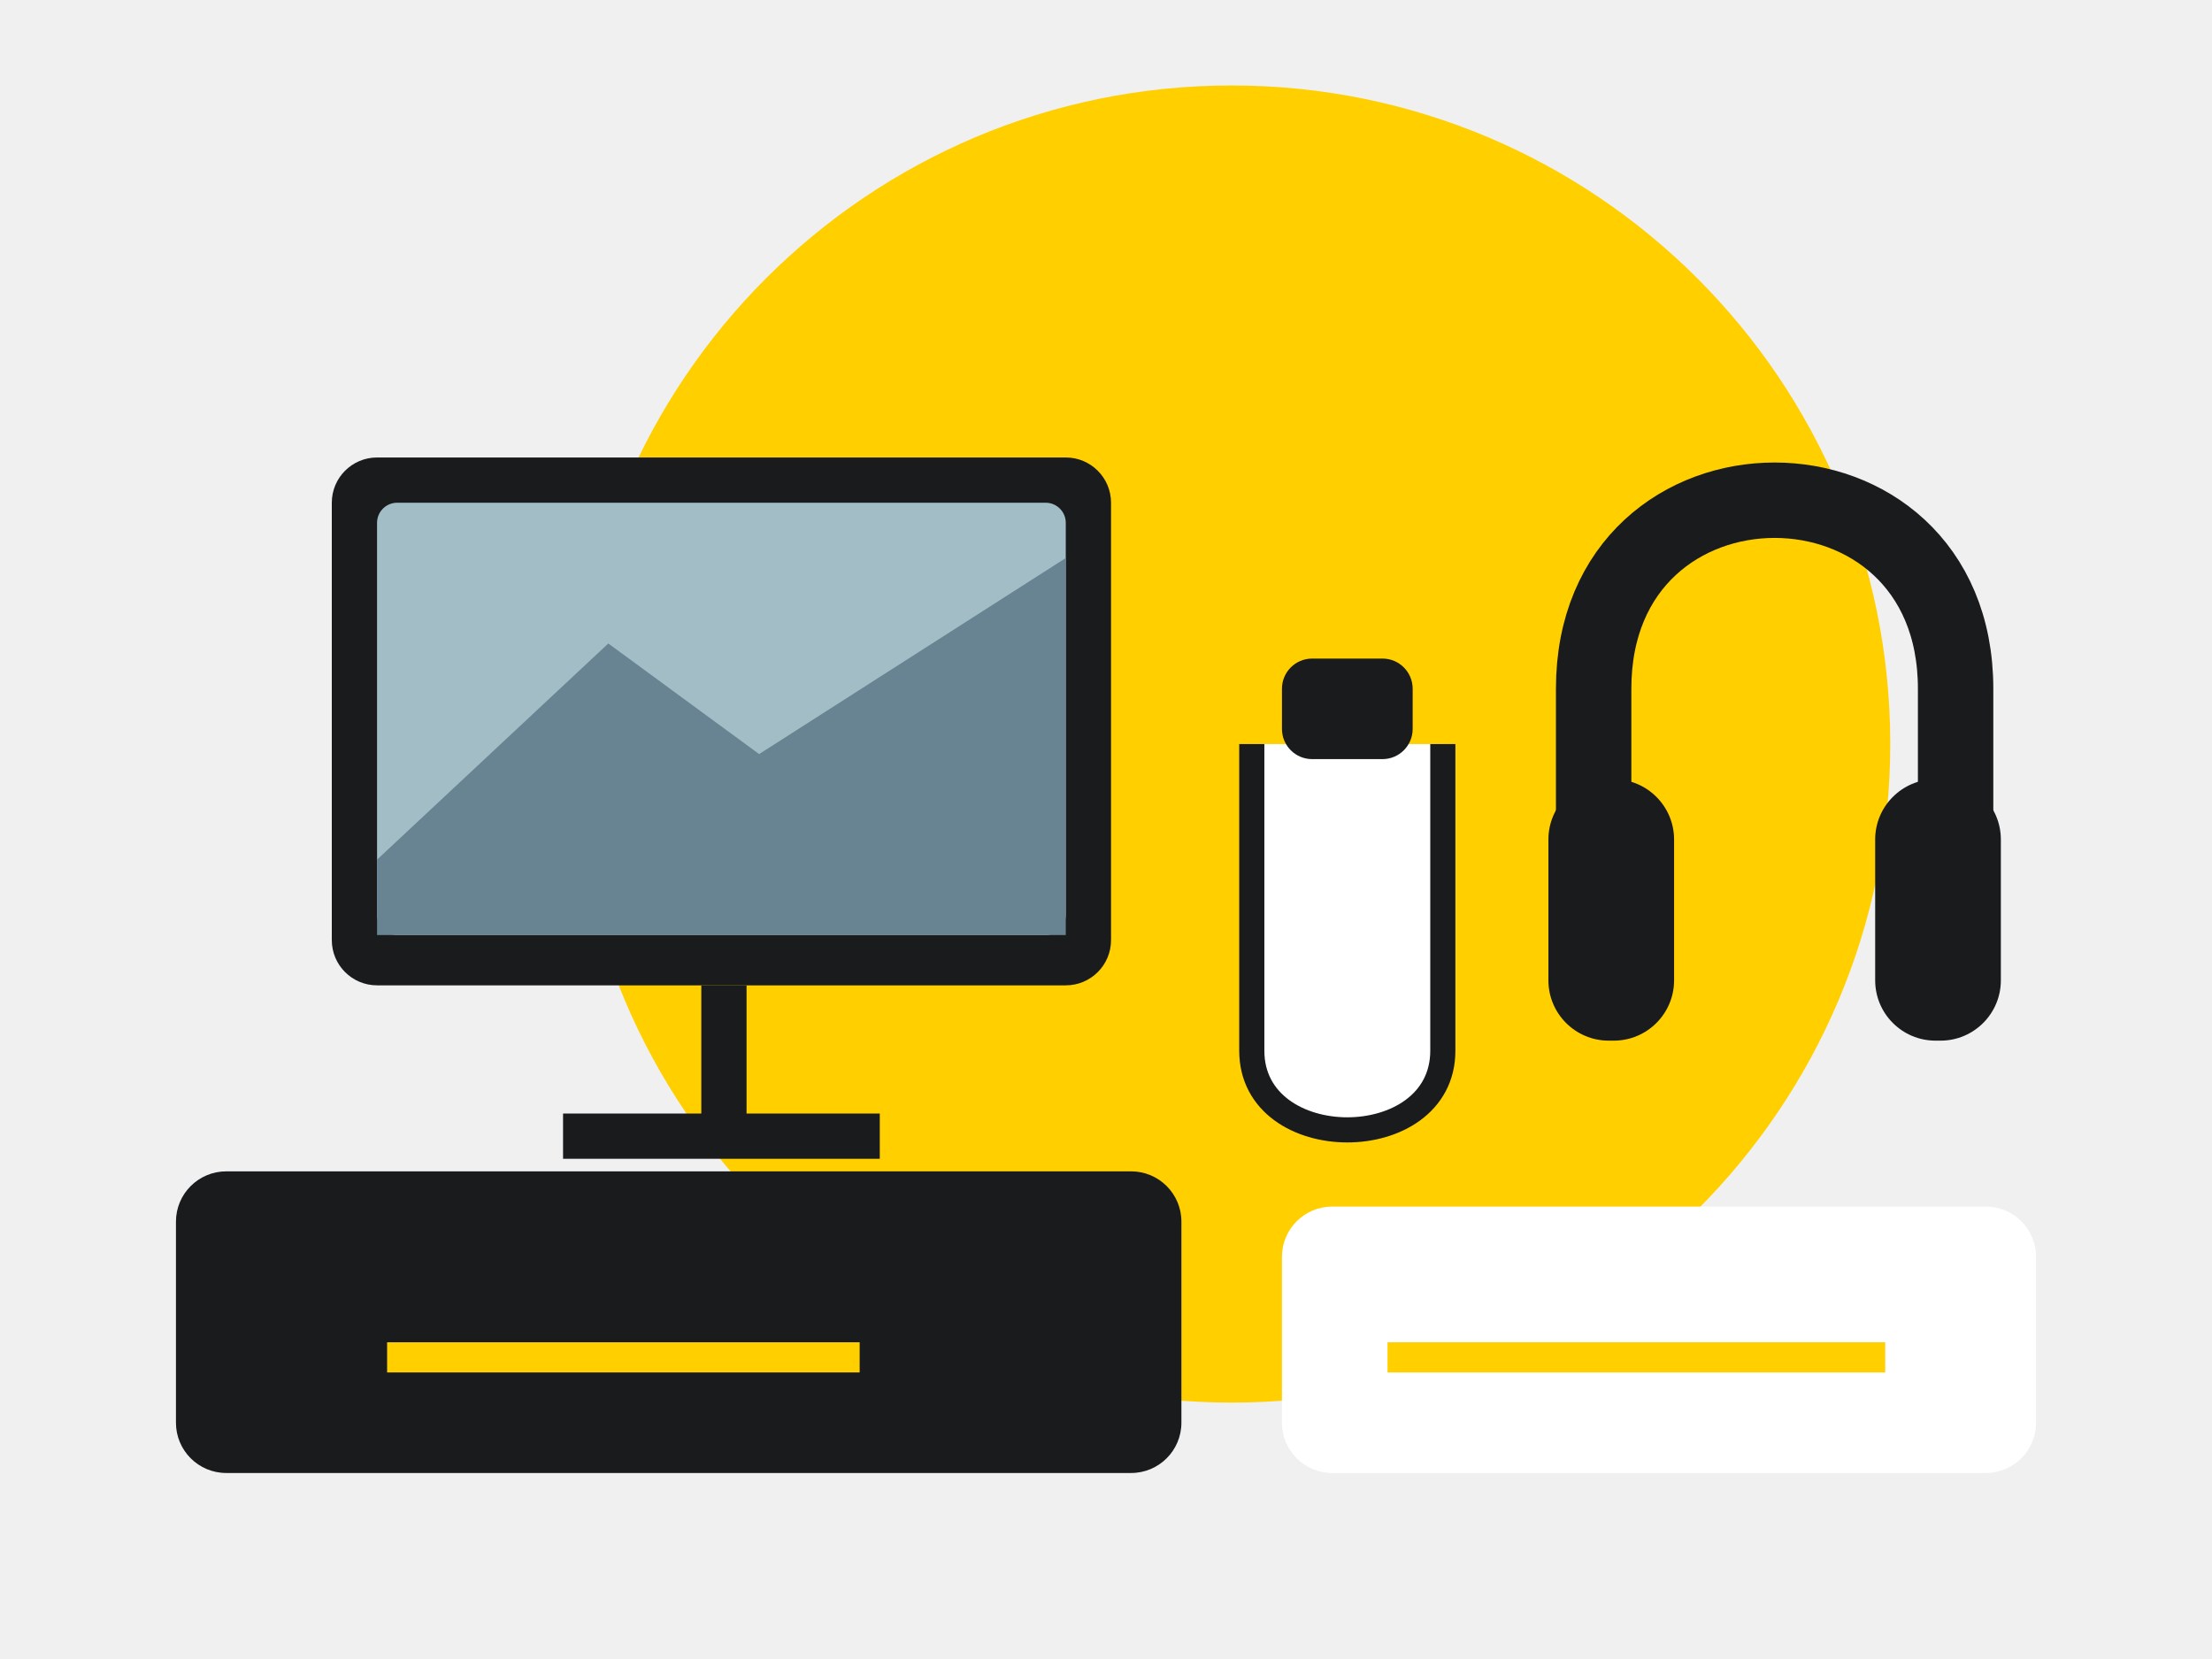
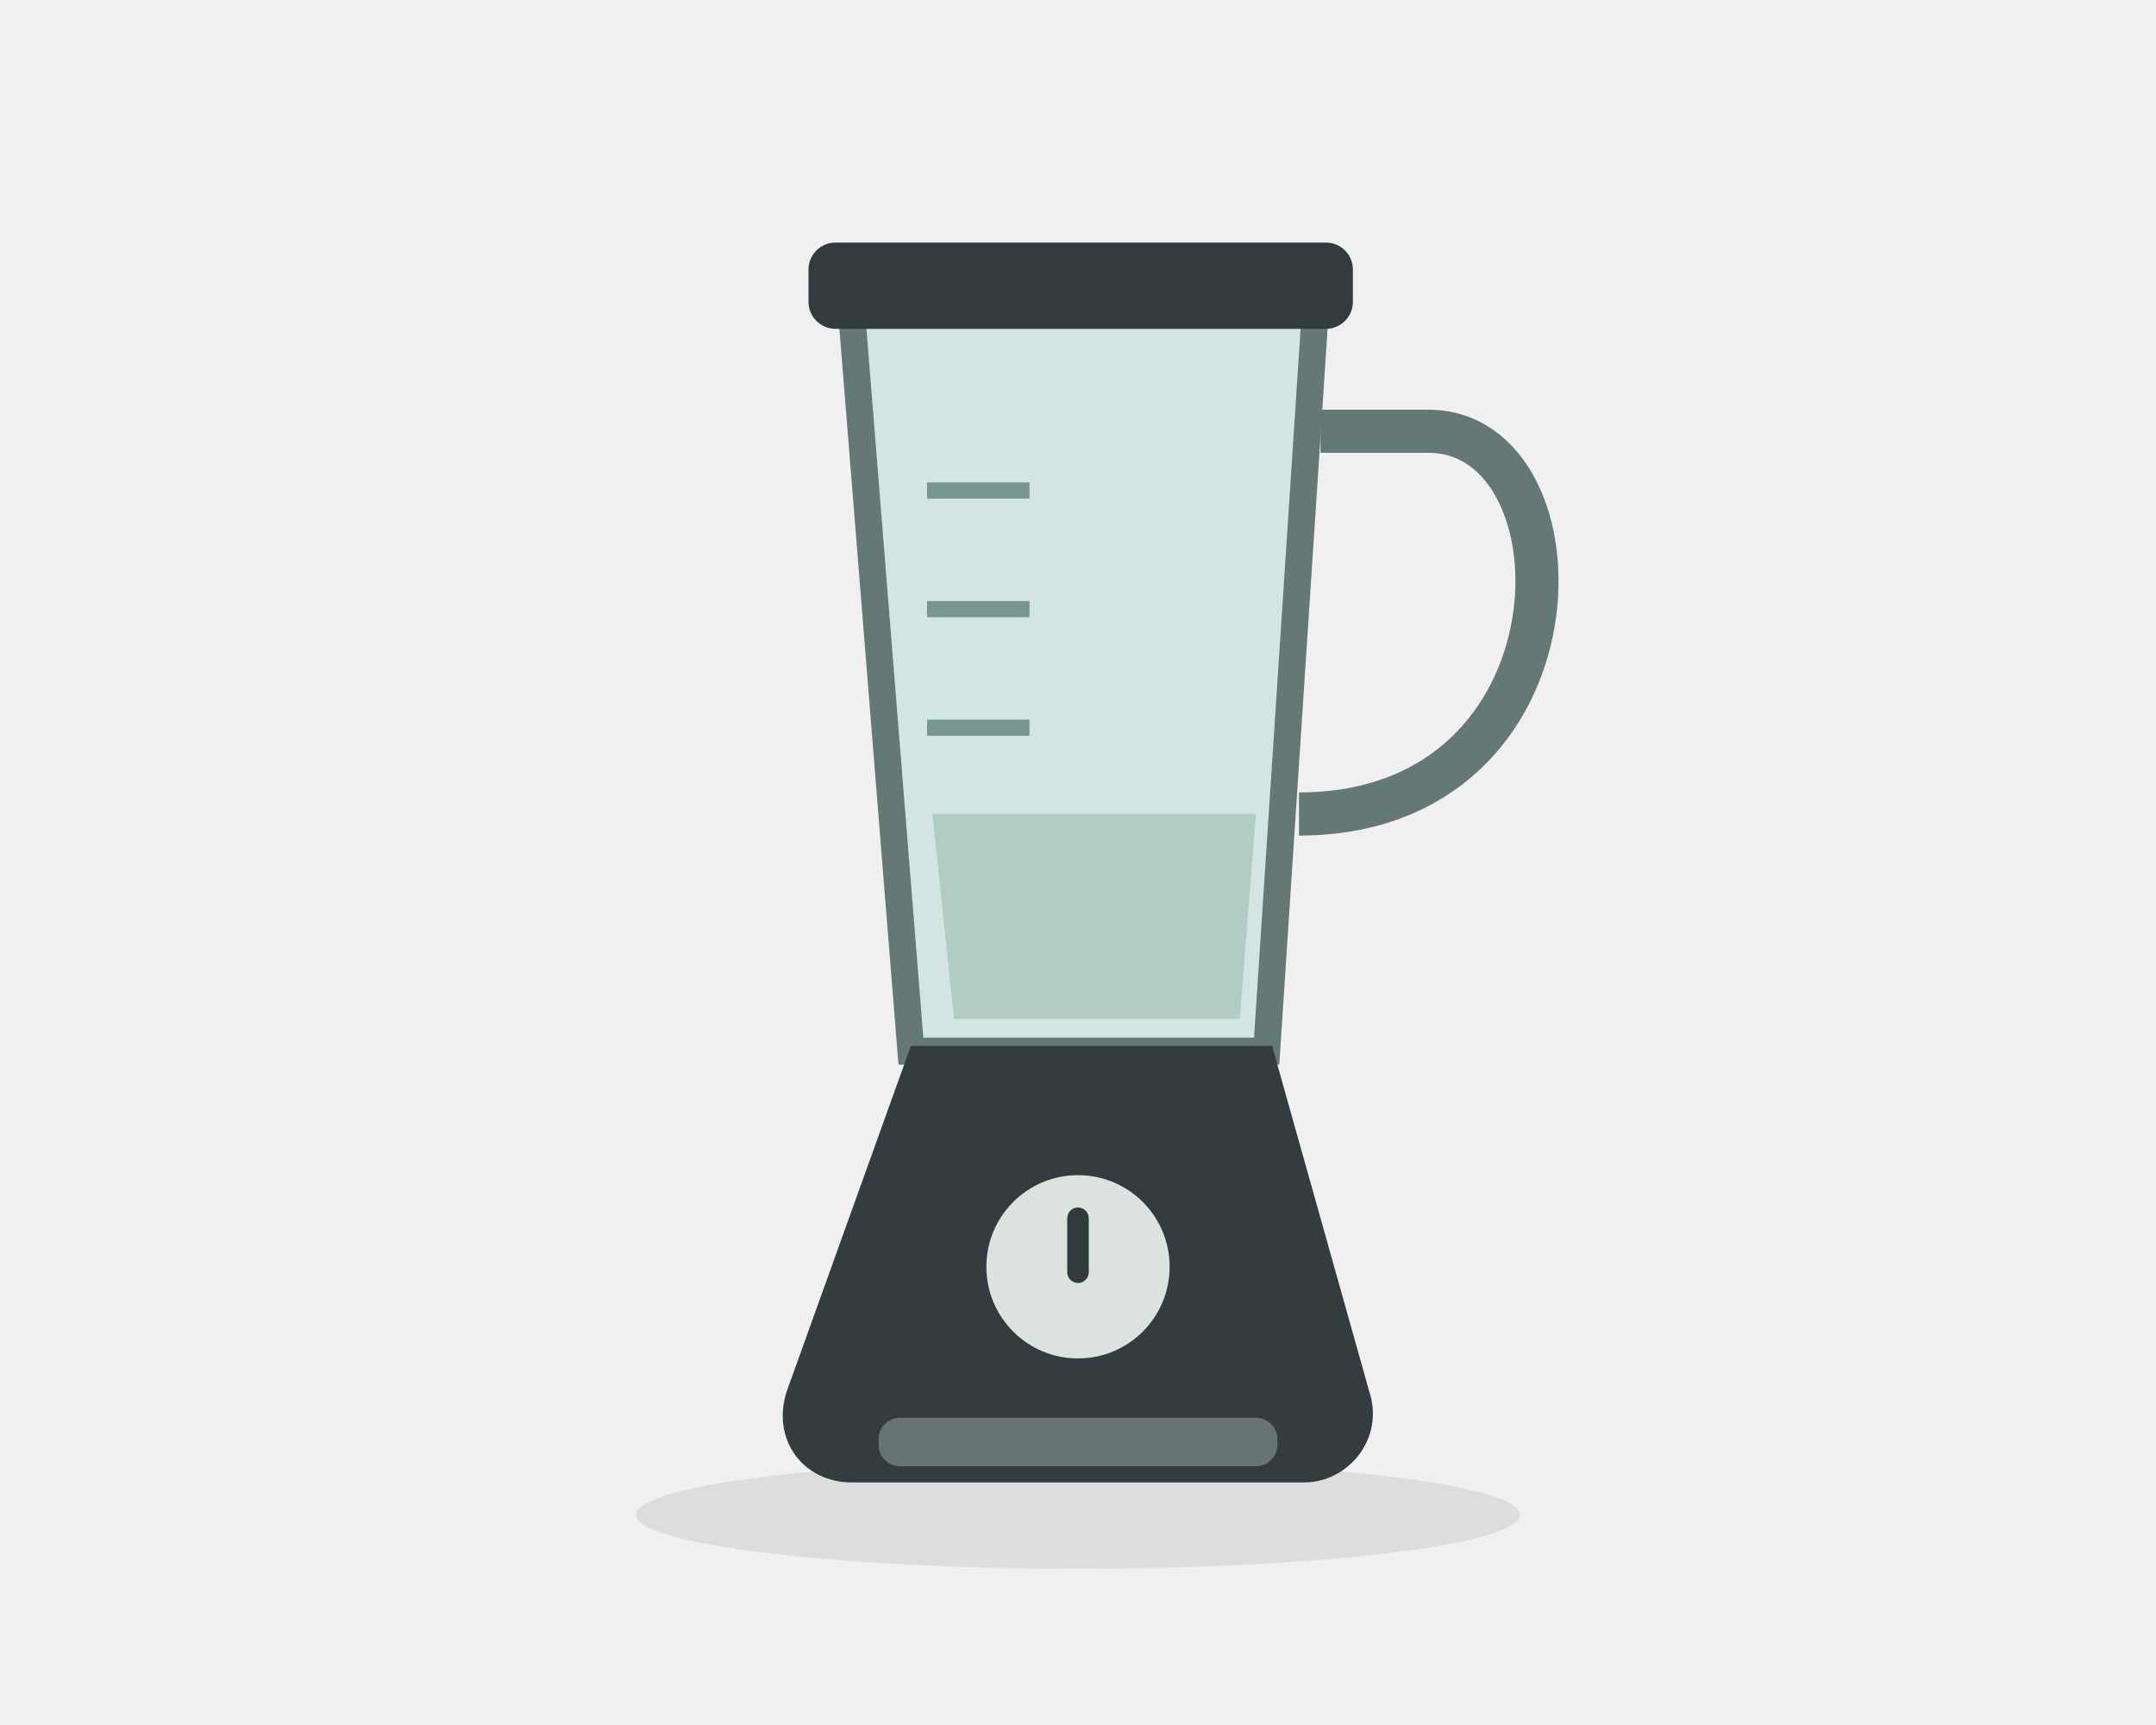
- <svg xmlns="http://www.w3.org/2000/svg" viewBox="0 0 440 330" fill="none" aria-hidden="true">
-   <circle cx="245" cy="148" r="131" fill="#FFCF00" />
-   <rect x="35" y="233" width="200" height="60" rx="10" fill="#191B1D" />
-   <rect x="255" y="240" width="150" height="53" rx="10" fill="#fff" />
-   <rect x="66" y="91" width="155" height="105" rx="9" fill="#191B1D" />
-   <rect x="75" y="100" width="137" height="86" rx="4" fill="#A2BDC6" />
-   <path d="M75 171L121 128L151 150L212 111V186H75V171Z" fill="#688391" />
-   <path d="M144 196V225M112 226H175" stroke="#191B1D" stroke-width="9" />
-   <path d="M249 148V209C249 230 287 230 287 209V148" fill="#fff" stroke="#191B1D" stroke-width="5" />
-   <rect x="255" y="131" width="26" height="20" rx="6" fill="#191B1D" />
-   <path d="M317 173V137C317 87 389 87 389 137V173" stroke="#191B1D" stroke-width="15" />
-   <rect x="308" y="155" width="25" height="52" rx="12" fill="#191B1D" />
-   <rect x="373" y="155" width="25" height="52" rx="12" fill="#191B1D" />
-   <path d="M77 270H171M276 270H375" stroke="#FFCF00" stroke-width="6" />
+ <svg xmlns="http://www.w3.org/2000/svg" class="catalog-illustration illustration-licuadora" viewBox="0 0 400 320" fill="none" aria-hidden="true" focusable="false">
+   <ellipse cx="200" cy="281" rx="82" ry="10" fill="#000" opacity=".08" />
+   <path d="M158 58h86l-9 137h-66z" fill="#b9d8d5" fill-opacity=".5" stroke="#647876" stroke-width="5" />
+   <path d="M245 80h20c30 0 30 71-24 71" stroke="#647876" stroke-width="8" />
+   <path d="M173 151h60l-3 38h-53z" fill="#b0ccc3" />
+   <path d="M172 91h19M172 113h19M172 135h19" stroke="#779692" stroke-width="3" />
+   <rect x="150" y="45" width="101" height="16" rx="5" fill="#323b3d" />
+   <path d="M169 194h67l18 64c3 9-4 17-12 17h-84c-9 0-15-8-12-17z" fill="#333d3f" />
+   <rect x="163" y="263" width="74" height="9" rx="4" fill="#687474" />
+   <circle cx="200" cy="235" r="17" fill="#dce3df" />
+   <path d="M200 226v10" stroke="#303b3e" stroke-width="4" stroke-linecap="round" />
</svg>
